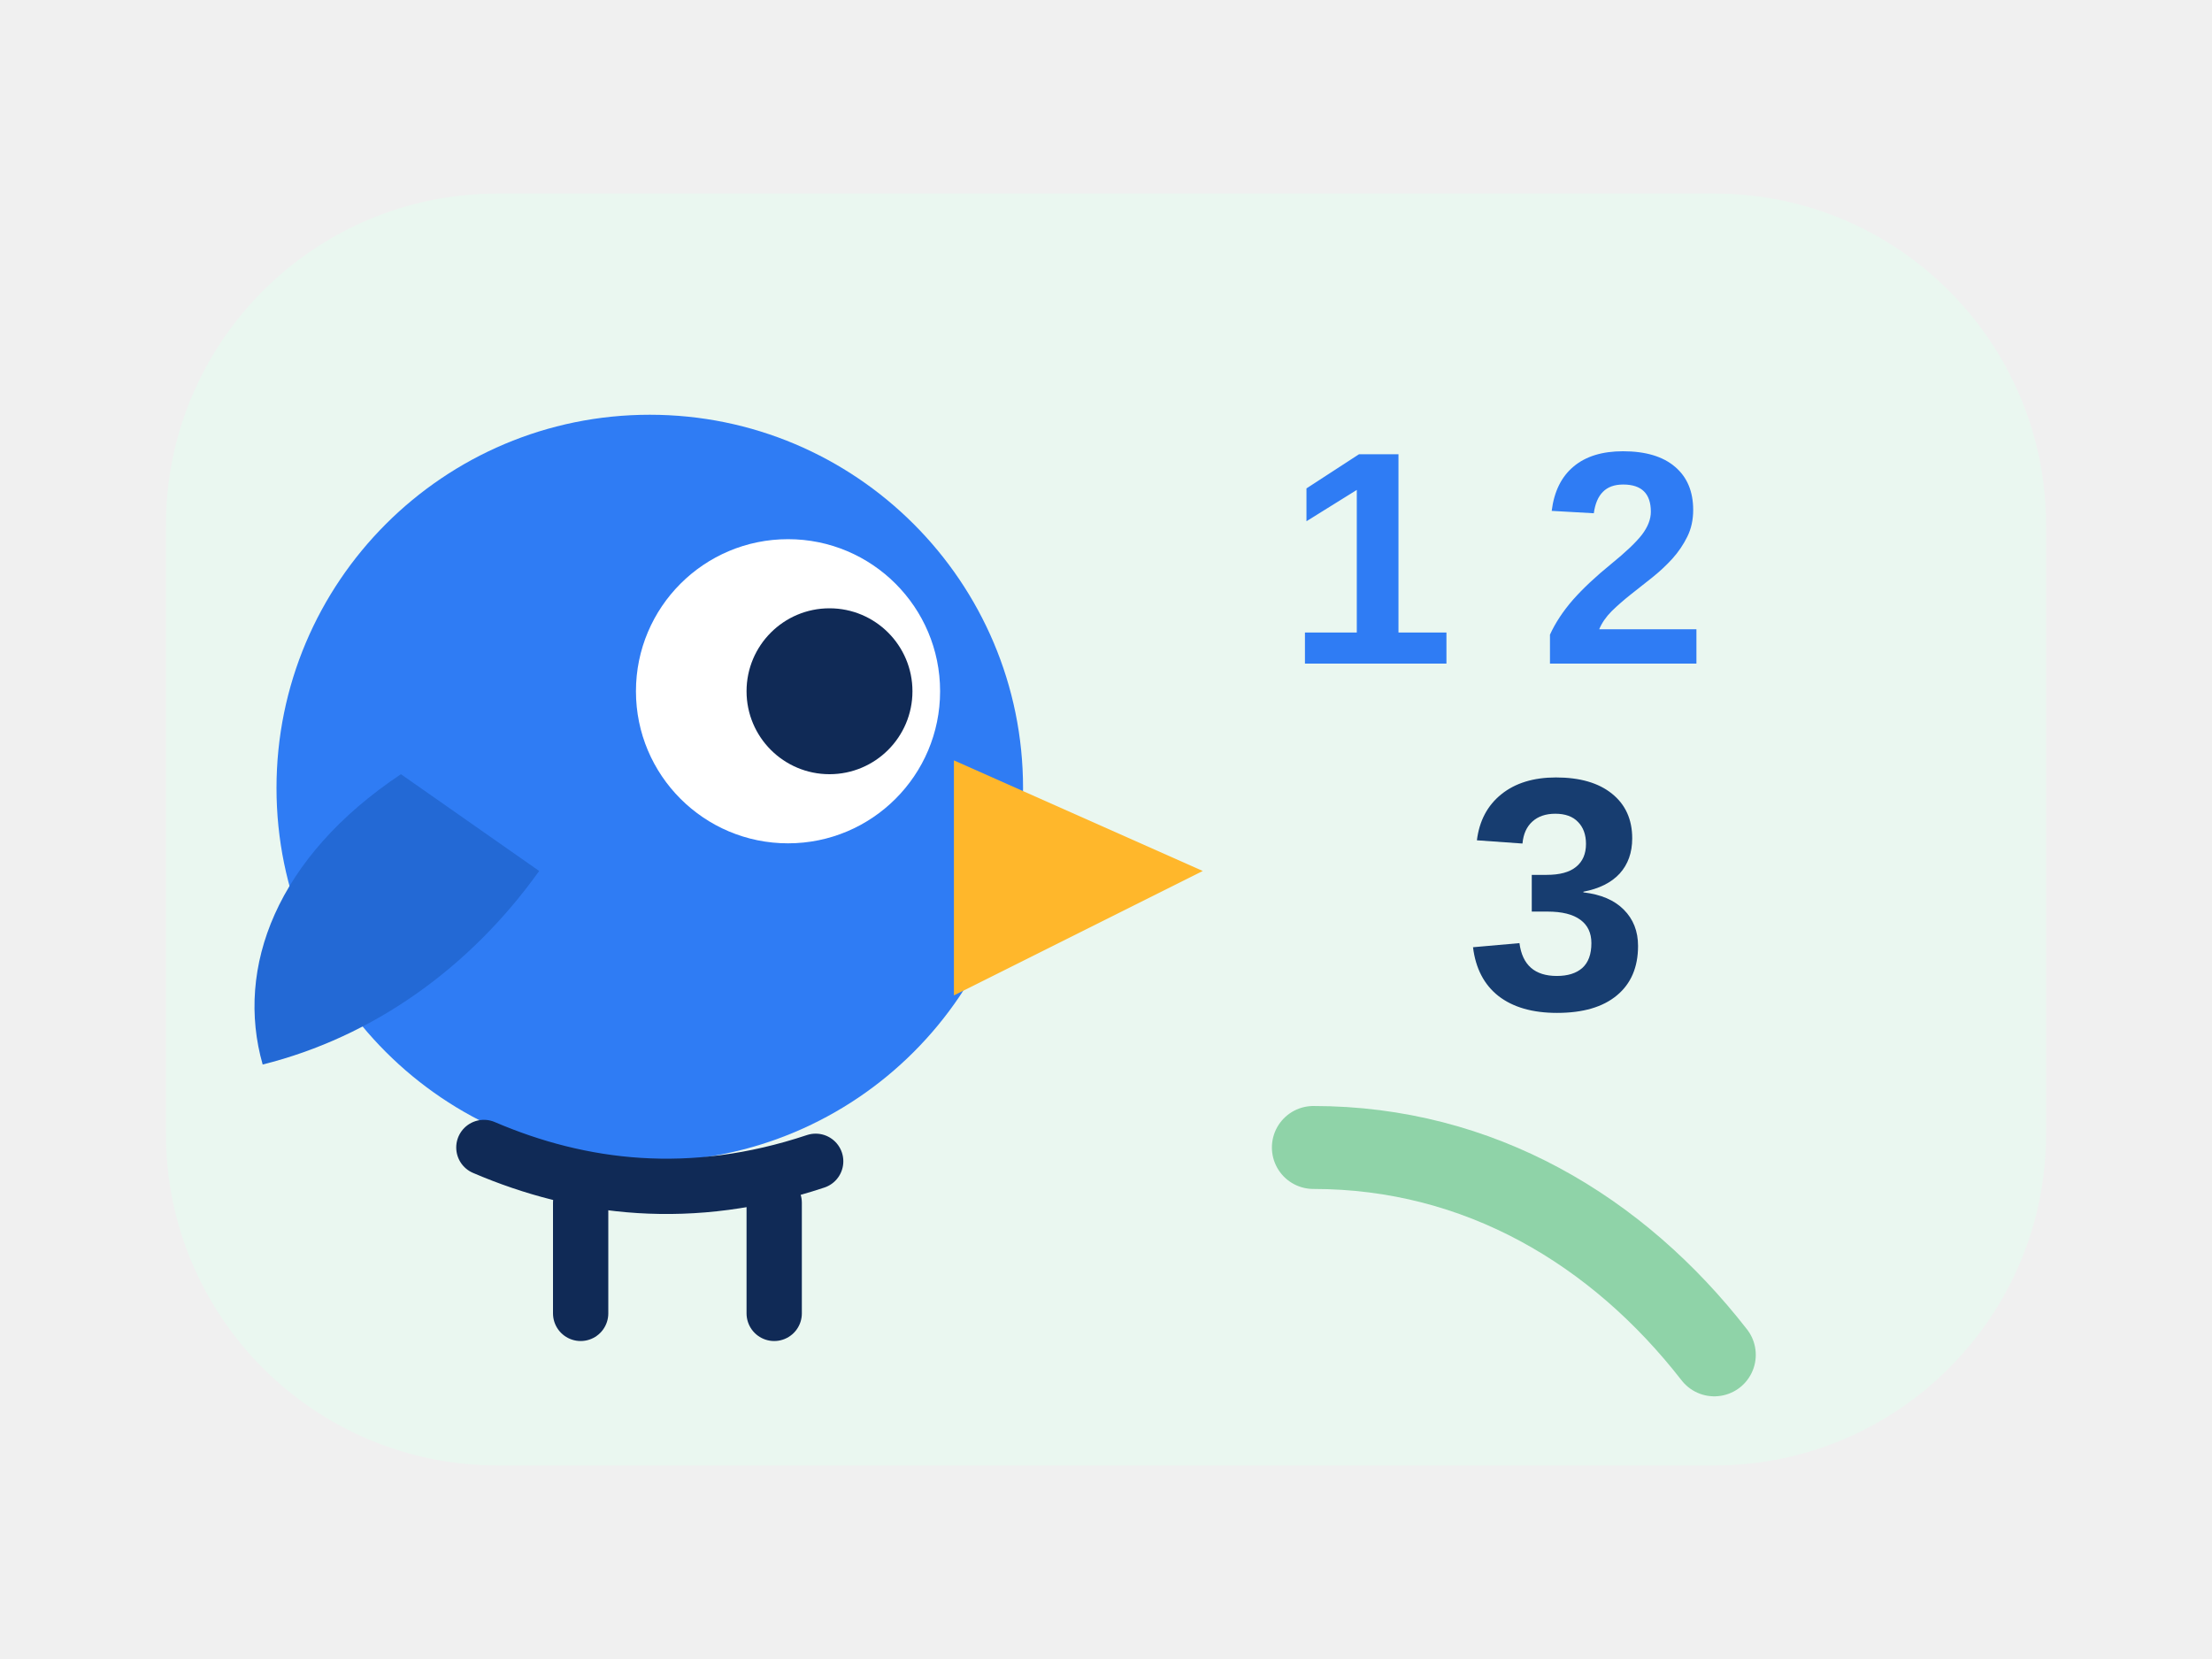
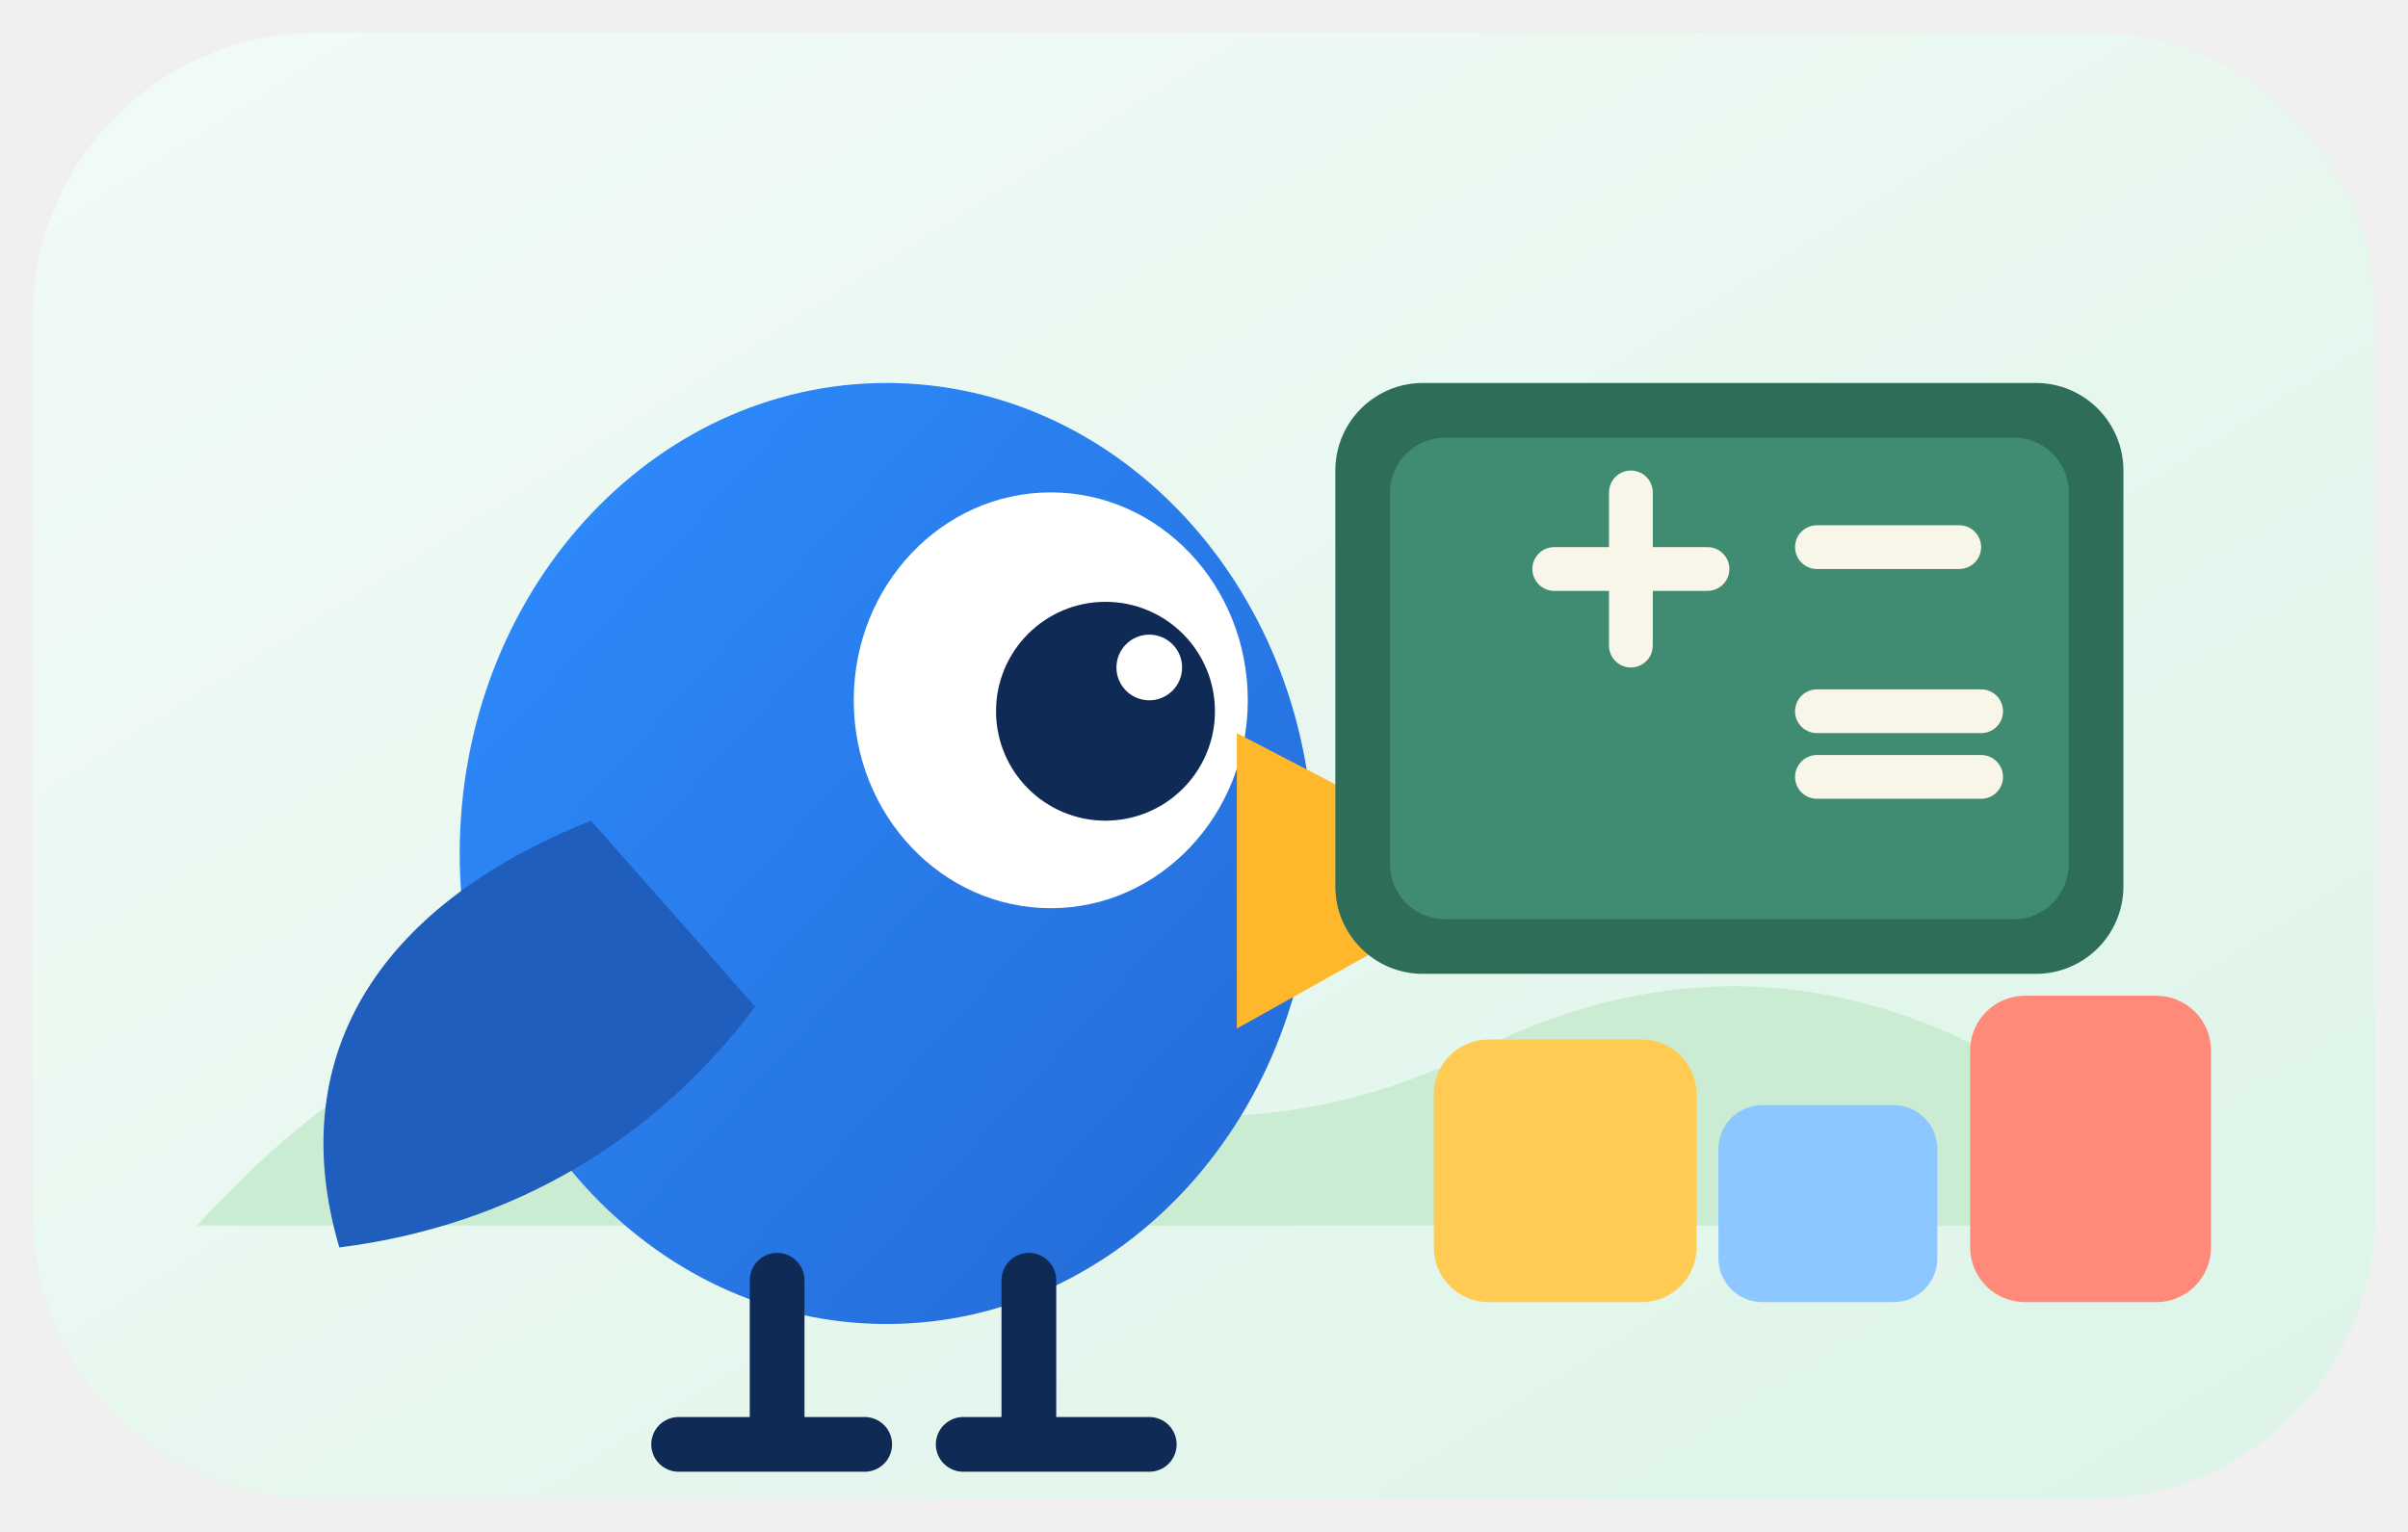
- <svg xmlns="http://www.w3.org/2000/svg" viewBox="0 0 160 120" role="img" aria-label="Rekenen illustratie">
-   <rect x="12" y="14" width="136" height="92" rx="24" fill="#EAF7F0" />
-   <circle cx="47" cy="57" r="27" fill="#2F7CF4" />
-   <circle cx="57" cy="50" r="11" fill="#fff" />
-   <circle cx="60" cy="50" r="6" fill="#102A56" />
-   <path d="M69 55l18 8-18 9z" fill="#FFB72B" />
-   <path d="M29 56c-9 6-12 14-10 21 8-2 15-7 20-14" fill="#2369D5" />
-   <path d="M35 83c7 3 15 4 24 1" fill="none" stroke="#102A56" stroke-width="4" stroke-linecap="round" />
-   <path d="M42 87v8M56 87v8" stroke="#102A56" stroke-width="4" stroke-linecap="round" />
-   <text x="93" y="48" font-family="Nunito Sans,Arial,sans-serif" font-size="22" font-weight="800" fill="#2F7CF4">1 2</text>
-   <text x="106" y="73" font-family="Nunito Sans,Arial,sans-serif" font-size="24" font-weight="900" fill="#173D70">3</text>
-   <path d="M95 83c12 0 22 6 29 15" fill="none" stroke="#8FD3A8" stroke-width="6" stroke-linecap="round" />
+ <svg xmlns="http://www.w3.org/2000/svg" viewBox="0 0 220 140">
+   <defs>
+     <linearGradient id="bg" x1="0" y1="0" x2="1" y2="1">
+       <stop stop-color="#F2FBF6" />
+       <stop offset="1" stop-color="#DDF4E8" />
+     </linearGradient>
+     <linearGradient id="bird" x1="0" y1="0" x2="1" y2="1">
+       <stop stop-color="#2F8DFF" />
+       <stop offset="1" stop-color="#2369D5" />
+     </linearGradient>
+   </defs>
+   <rect x="3" y="3" width="214" height="134" rx="26" fill="url(#bg)" />
+   <path d="M18 112c21-23 44-28 67-16 17 8 34 8 50 0 22-11 45-7 67 16" fill="#C6EBCF" opacity=".9" />
+   <g transform="translate(24 18)">
+     <ellipse cx="57" cy="60" rx="39" ry="43" fill="url(#bird)" />
+     <path d="M30 57c-20 8-28 22-23 39 16-2 29-10 38-22" fill="#1F5EBC" />
+     <ellipse cx="72" cy="46" rx="18" ry="19" fill="#fff" />
+     <circle cx="77" cy="47" r="10" fill="#102A56" />
+     <circle cx="81" cy="43" r="3" fill="#fff" />
+     <path d="M89 49l25 13-25 14z" fill="#FFB72B" />
+     <path d="M47 99v14M70 99v14" stroke="#102A56" stroke-width="5" stroke-linecap="round" />
+     <path d="M38 114h17M64 114h17" stroke="#102A56" stroke-width="5" stroke-linecap="round" />
+   </g>
+   <g transform="translate(122 35)">
+     <rect x="0" y="0" width="72" height="54" rx="8" fill="#2D6D5A" />
+     <rect x="5" y="5" width="62" height="44" rx="5" fill="#3F8C73" />
+     <path d="M20 17h14M27 10v14M44 15h13M44 30h15M44 36h15" stroke="#F8F6E8" stroke-width="4" stroke-linecap="round" />
+   </g>
+   <rect x="131" y="95" width="24" height="24" rx="5" fill="#FFCB52" />
+   <rect x="157" y="101" width="20" height="18" rx="4" fill="#8CC7FF" />
+   <rect x="180" y="91" width="22" height="28" rx="5" fill="#FF8A7A" />
</svg>
